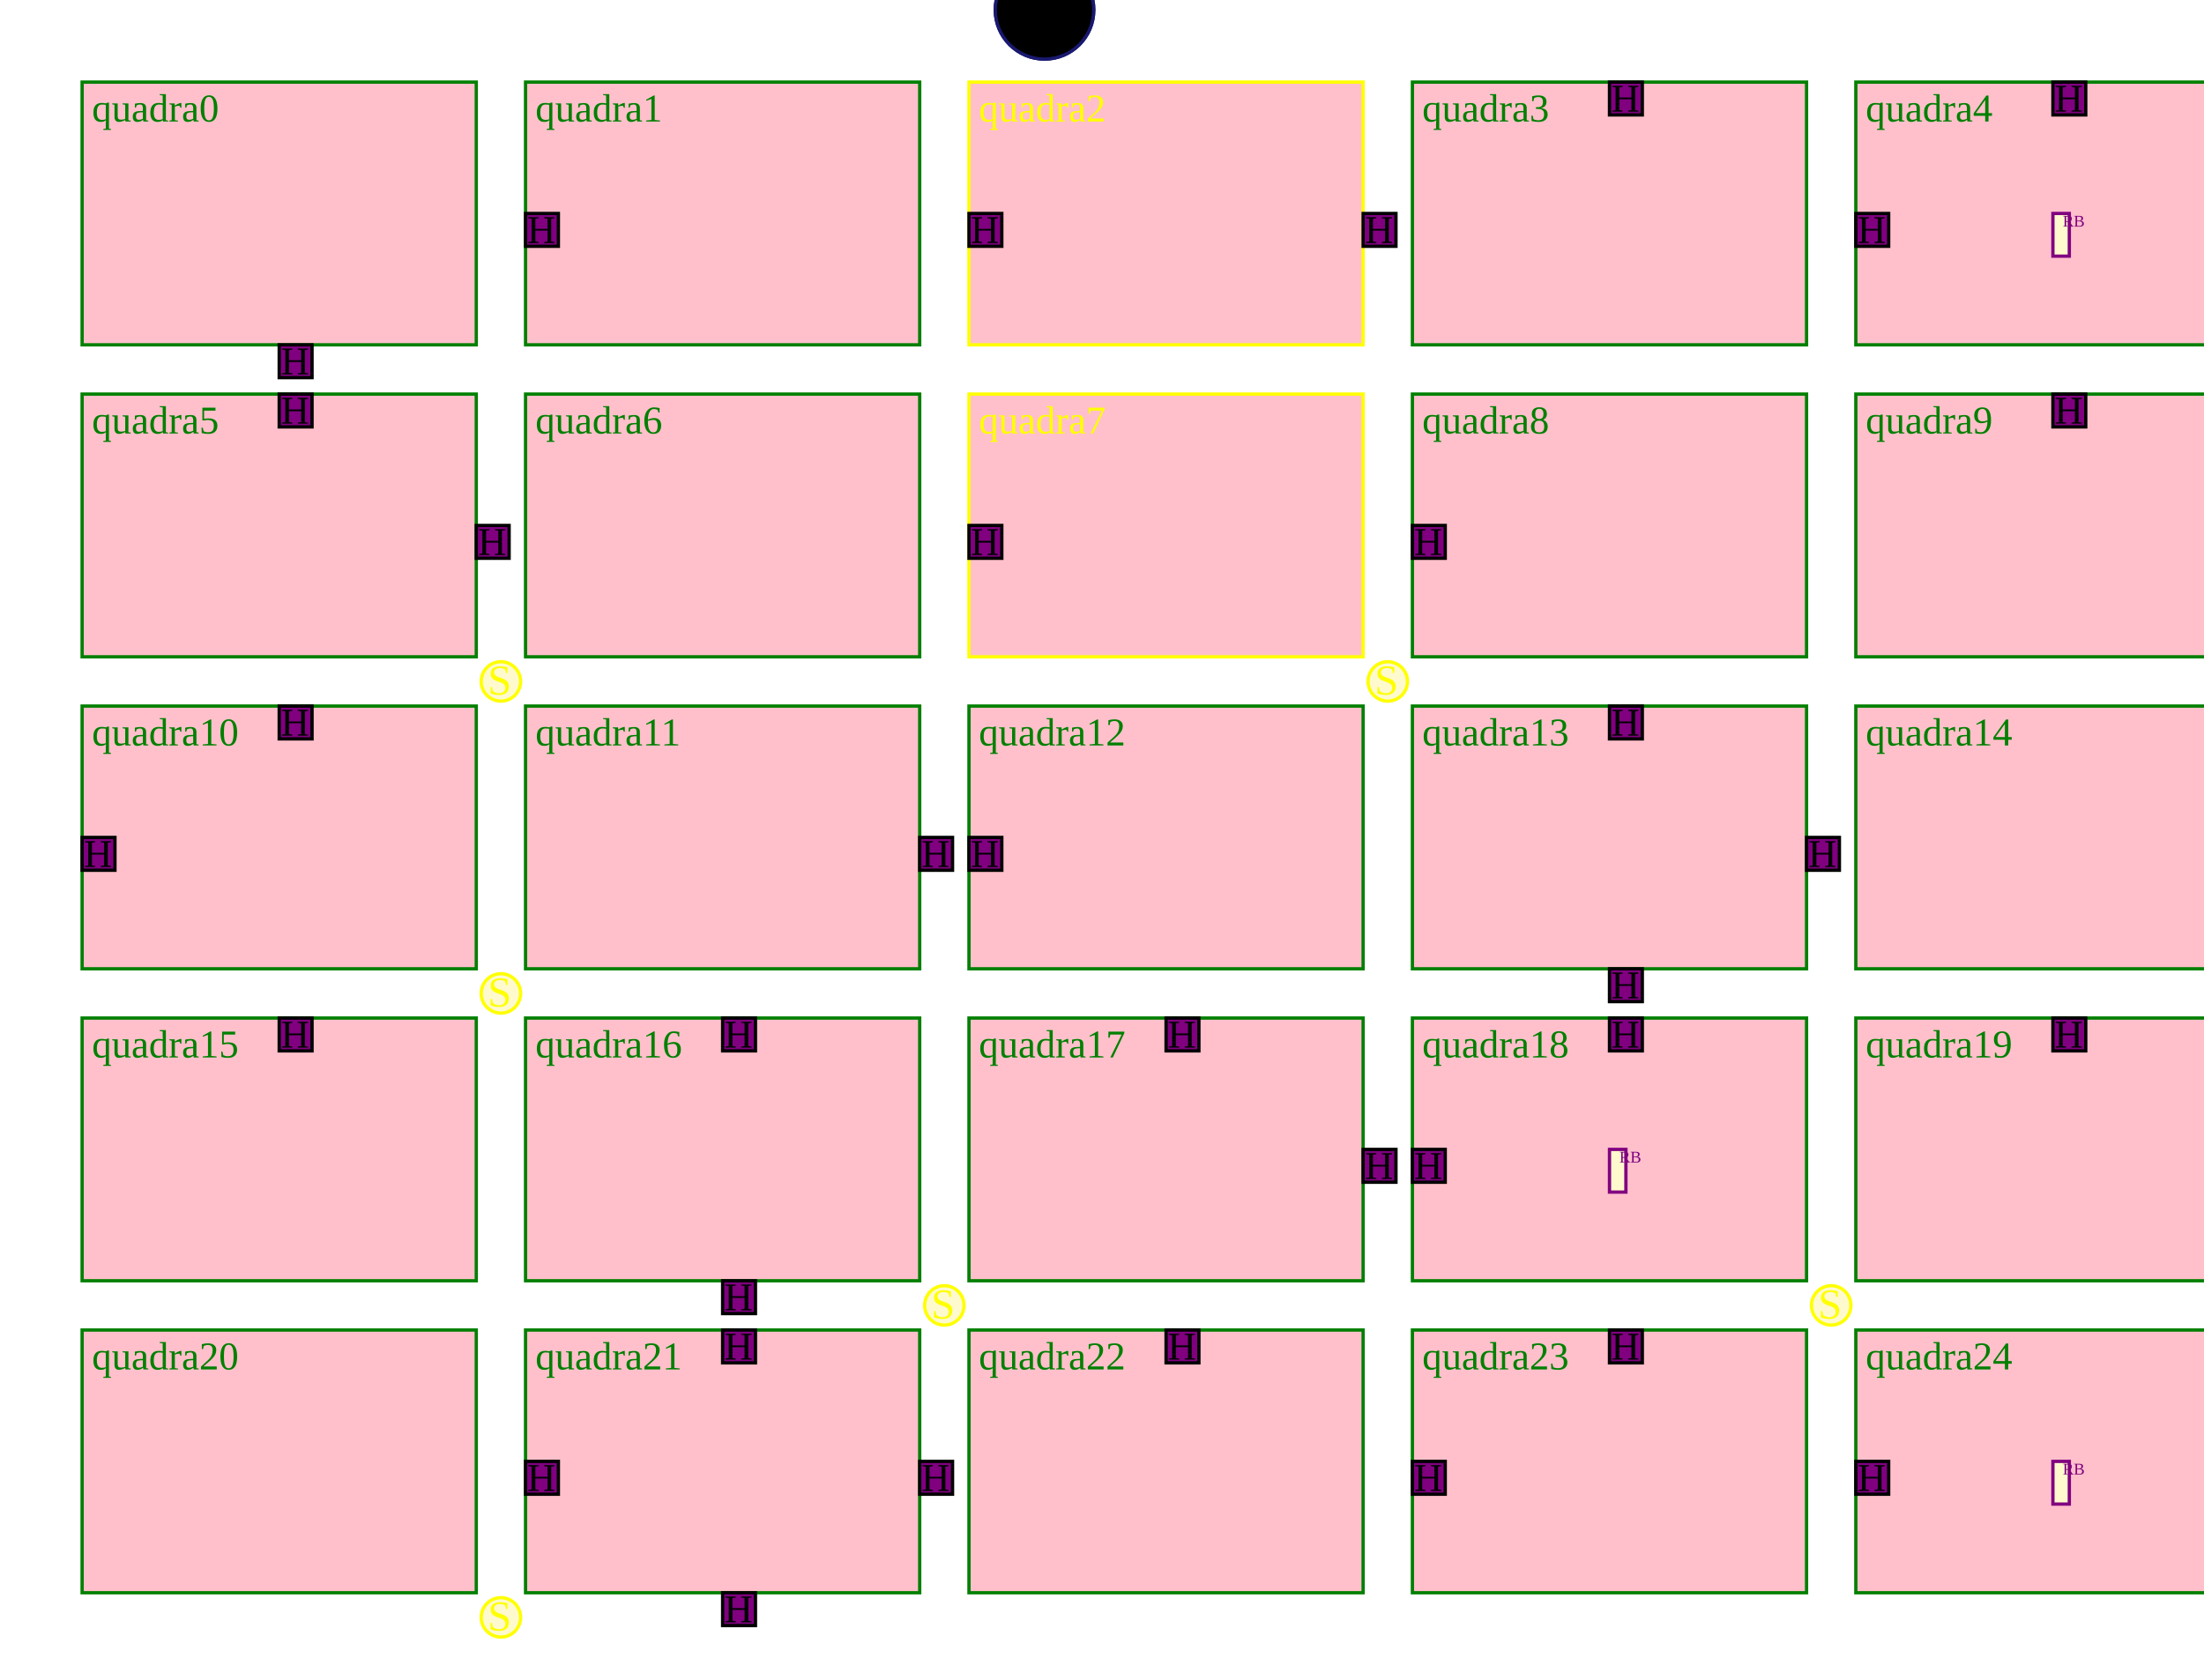
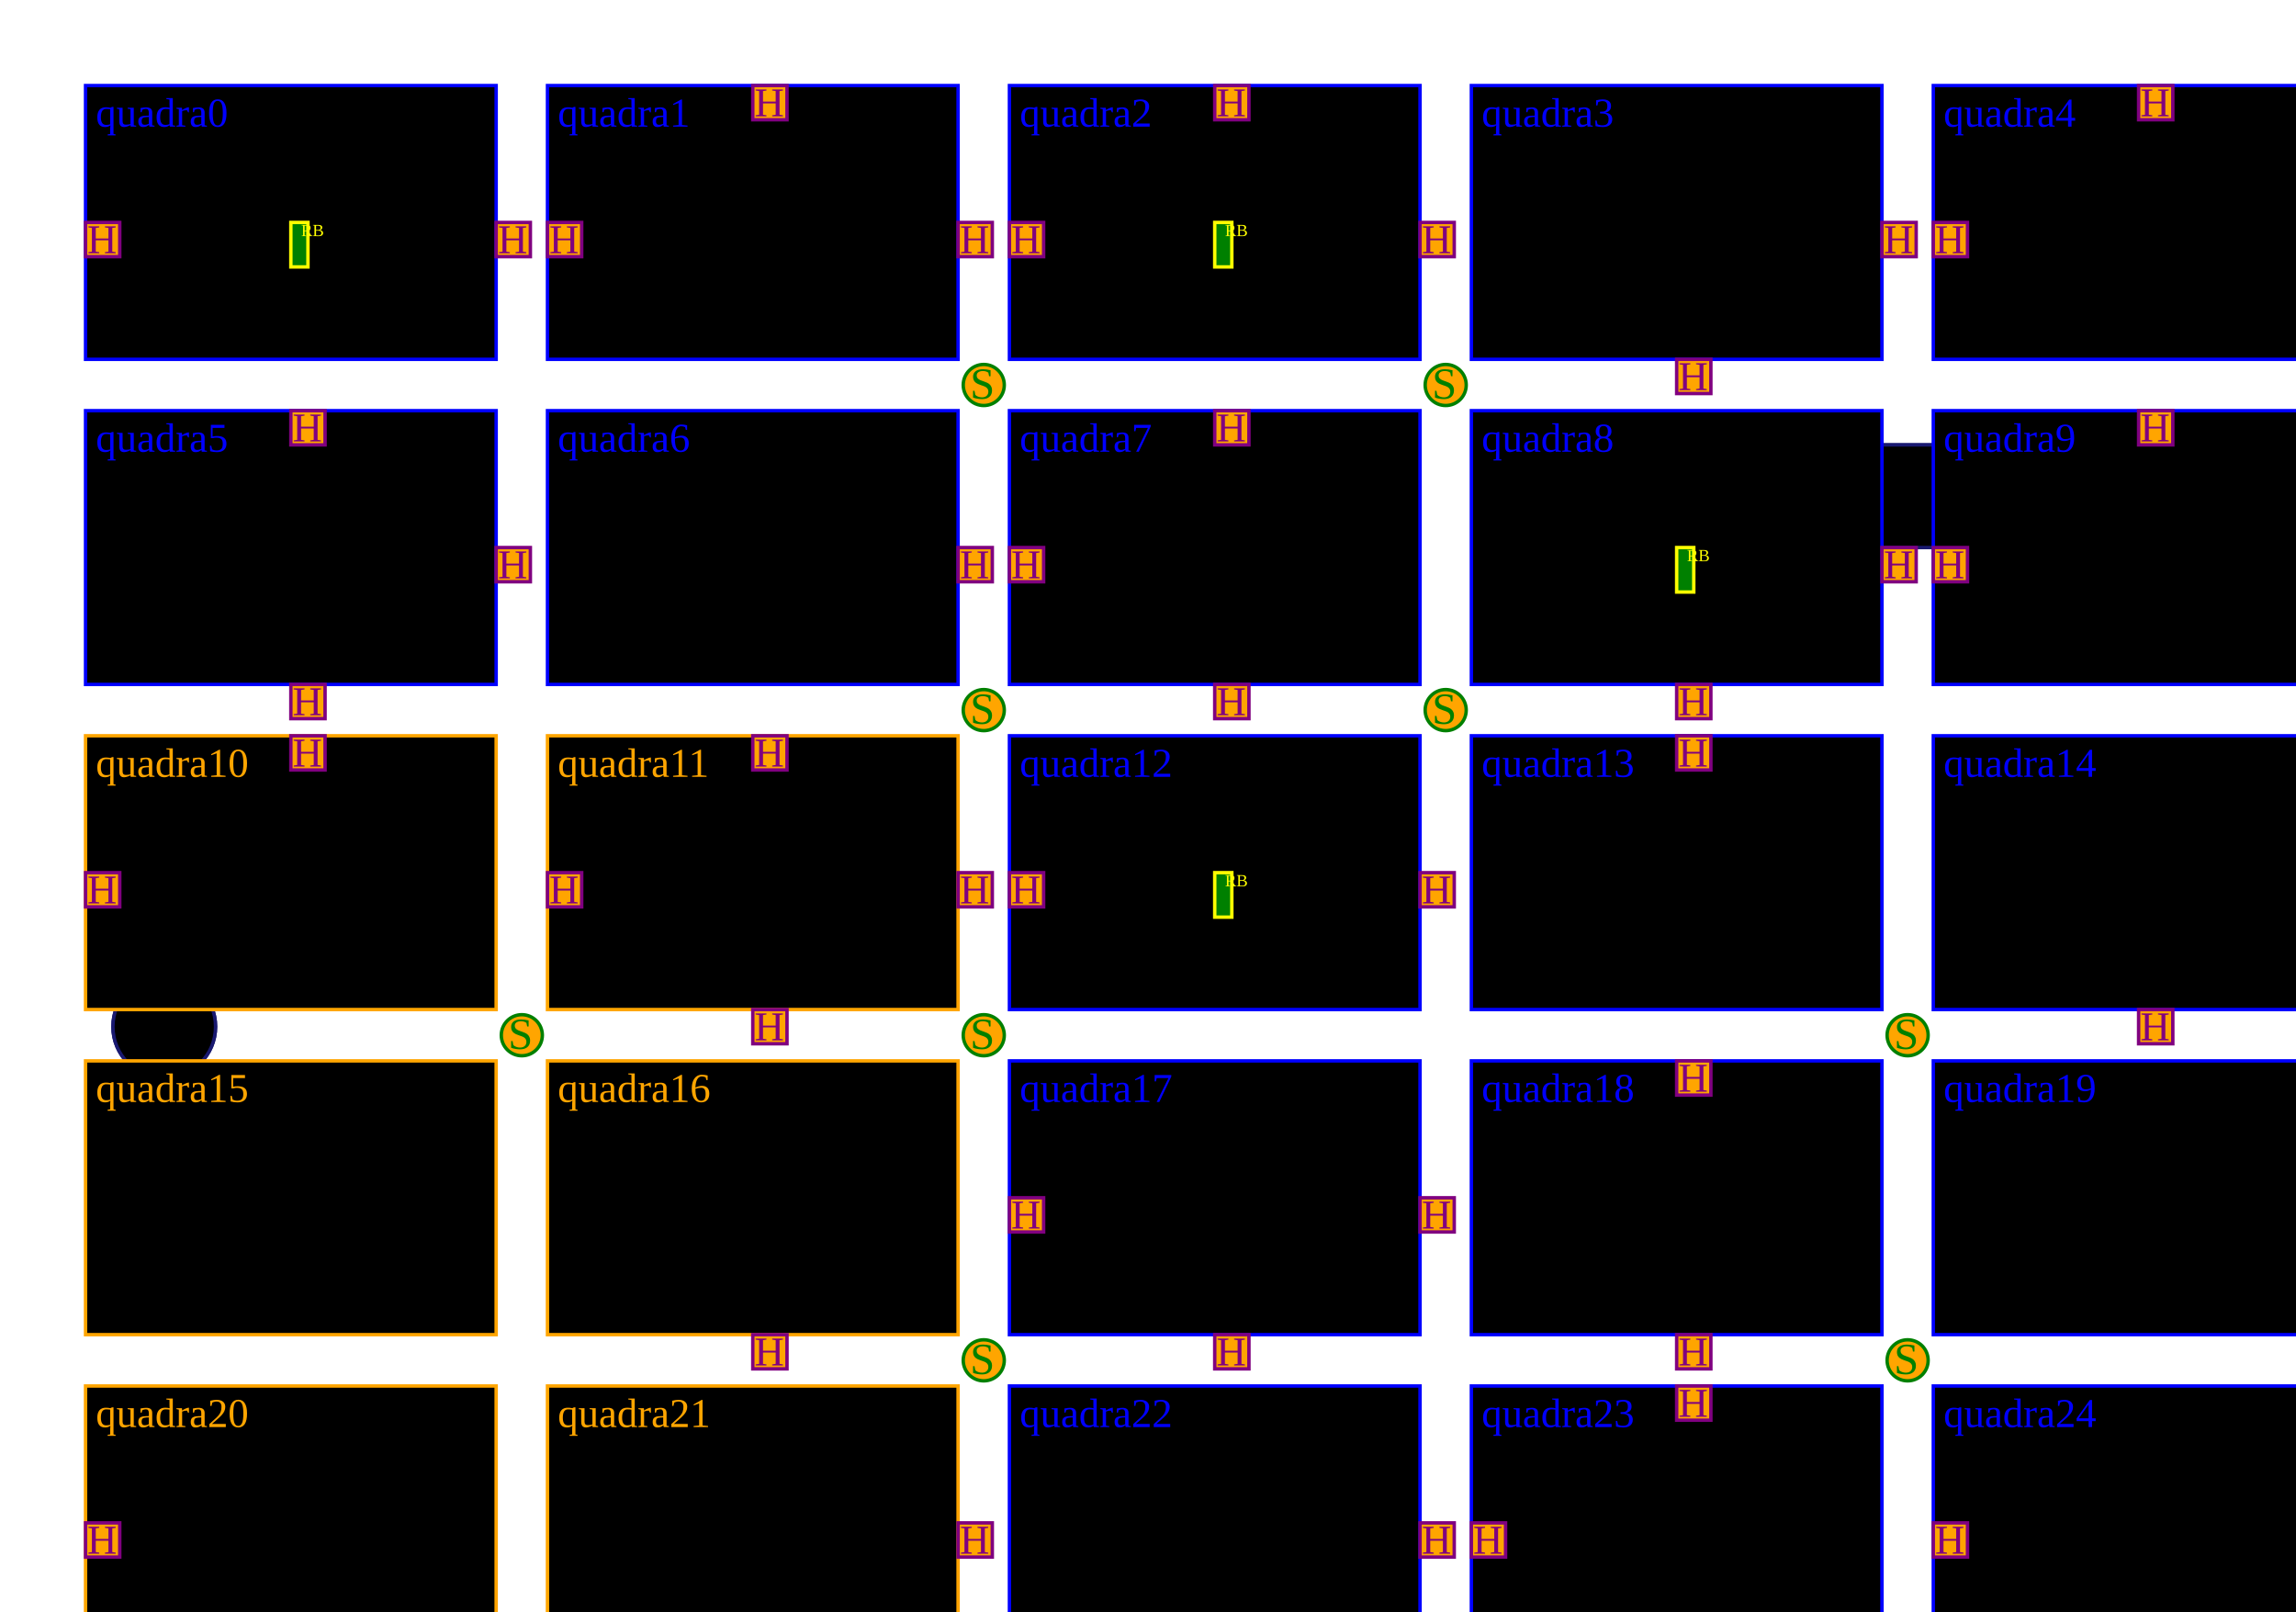
<svg>
-   <circle cx="318" cy="3" r="15" fill="black" stroke="midnightblue" stroke-width="1" />
-   <rect x="28" y="141" width="30" height="30" fill="black" stroke="midnightblue" stroke-width="1" />
-   <circle cx="318" cy="3" r="15" fill="black" stroke="midnightblue" stroke-width="1" />
-   <rect x="28" y="141" width="30" height="30" fill="black" stroke="midnightblue" stroke-width="1" />
-   <rect x="25" y="25" width="120" height="80" fill="pink" stroke="green" stroke-width="1" />
-   <text x="28" y="37" font-size="12" fill="green"> quadra0 </text>
-   <rect x="160" y="25" width="120" height="80" fill="pink" stroke="green" stroke-width="1" />
-   <text x="163" y="37" font-size="12" fill="green"> quadra1 </text>
-   <rect x="295" y="25" width="120" height="80" fill="pink" stroke="yellow" stroke-width="1" />
-   <text x="298" y="37" font-size="12" fill="yellow"> quadra2 </text>
-   <rect x="430" y="25" width="120" height="80" fill="pink" stroke="green" stroke-width="1" />
-   <text x="433" y="37" font-size="12" fill="green"> quadra3 </text>
-   <rect x="565" y="25" width="120" height="80" fill="pink" stroke="green" stroke-width="1" />
-   <text x="568" y="37" font-size="12" fill="green"> quadra4 </text>
-   <rect x="25" y="120" width="120" height="80" fill="pink" stroke="green" stroke-width="1" />
-   <text x="28" y="132" font-size="12" fill="green"> quadra5 </text>
-   <rect x="160" y="120" width="120" height="80" fill="pink" stroke="green" stroke-width="1" />
-   <text x="163" y="132" font-size="12" fill="green"> quadra6 </text>
-   <rect x="295" y="120" width="120" height="80" fill="pink" stroke="yellow" stroke-width="1" />
-   <text x="298" y="132" font-size="12" fill="yellow"> quadra7 </text>
-   <rect x="430" y="120" width="120" height="80" fill="pink" stroke="green" stroke-width="1" />
-   <text x="433" y="132" font-size="12" fill="green"> quadra8 </text>
-   <rect x="565" y="120" width="120" height="80" fill="pink" stroke="green" stroke-width="1" />
-   <text x="568" y="132" font-size="12" fill="green"> quadra9 </text>
-   <rect x="25" y="215" width="120" height="80" fill="pink" stroke="green" stroke-width="1" />
-   <text x="28" y="227" font-size="12" fill="green"> quadra10 </text>
-   <rect x="160" y="215" width="120" height="80" fill="pink" stroke="green" stroke-width="1" />
-   <text x="163" y="227" font-size="12" fill="green"> quadra11 </text>
-   <rect x="295" y="215" width="120" height="80" fill="pink" stroke="green" stroke-width="1" />
-   <text x="298" y="227" font-size="12" fill="green"> quadra12 </text>
-   <rect x="430" y="215" width="120" height="80" fill="pink" stroke="green" stroke-width="1" />
-   <text x="433" y="227" font-size="12" fill="green"> quadra13 </text>
-   <rect x="565" y="215" width="120" height="80" fill="pink" stroke="green" stroke-width="1" />
-   <text x="568" y="227" font-size="12" fill="green"> quadra14 </text>
-   <rect x="25" y="310" width="120" height="80" fill="pink" stroke="green" stroke-width="1" />
-   <text x="28" y="322" font-size="12" fill="green"> quadra15 </text>
-   <rect x="160" y="310" width="120" height="80" fill="pink" stroke="green" stroke-width="1" />
-   <text x="163" y="322" font-size="12" fill="green"> quadra16 </text>
-   <rect x="295" y="310" width="120" height="80" fill="pink" stroke="green" stroke-width="1" />
-   <text x="298" y="322" font-size="12" fill="green"> quadra17 </text>
-   <rect x="430" y="310" width="120" height="80" fill="pink" stroke="green" stroke-width="1" />
-   <text x="433" y="322" font-size="12" fill="green"> quadra18 </text>
-   <rect x="565" y="310" width="120" height="80" fill="pink" stroke="green" stroke-width="1" />
-   <text x="568" y="322" font-size="12" fill="green"> quadra19 </text>
-   <rect x="25" y="405" width="120" height="80" fill="pink" stroke="green" stroke-width="1" />
-   <text x="28" y="417" font-size="12" fill="green"> quadra20 </text>
-   <rect x="160" y="405" width="120" height="80" fill="pink" stroke="green" stroke-width="1" />
-   <text x="163" y="417" font-size="12" fill="green"> quadra21 </text>
-   <rect x="295" y="405" width="120" height="80" fill="pink" stroke="green" stroke-width="1" />
-   <text x="298" y="417" font-size="12" fill="green"> quadra22 </text>
-   <rect x="430" y="405" width="120" height="80" fill="pink" stroke="green" stroke-width="1" />
-   <text x="433" y="417" font-size="12" fill="green"> quadra23 </text>
-   <rect x="565" y="405" width="120" height="80" fill="pink" stroke="green" stroke-width="1" />
-   <text x="568" y="417" font-size="12" fill="green"> quadra24 </text>
-   <rect x="85" y="105" width="10" height="10" fill="purple" stroke="black" stroke-width="1" />
-   <text x="85.5" y="114" font-size="12" fill="black"> H </text>
-   <rect x="160" y="65" width="10" height="10" fill="purple" stroke="black" stroke-width="1" />
-   <text x="160.5" y="74" font-size="12" fill="black"> H </text>
-   <rect x="415" y="65" width="10" height="10" fill="purple" stroke="black" stroke-width="1" />
-   <text x="415.5" y="74" font-size="12" fill="black"> H </text>
-   <rect x="295" y="65" width="10" height="10" fill="purple" stroke="black" stroke-width="1" />
-   <text x="295.5" y="74" font-size="12" fill="black"> H </text>
-   <rect x="490" y="25" width="10" height="10" fill="purple" stroke="black" stroke-width="1" />
-   <text x="490.5" y="34" font-size="12" fill="black"> H </text>
-   <rect x="625" y="25" width="10" height="10" fill="purple" stroke="black" stroke-width="1" />
-   <text x="625.5" y="34" font-size="12" fill="black"> H </text>
-   <rect x="685" y="65" width="10" height="10" fill="purple" stroke="black" stroke-width="1" />
-   <text x="685.5" y="74" font-size="12" fill="black"> H </text>
-   <rect x="565" y="65" width="10" height="10" fill="purple" stroke="black" stroke-width="1" />
-   <text x="565.5" y="74" font-size="12" fill="black"> H </text>
-   <rect x="85" y="120" width="10" height="10" fill="purple" stroke="black" stroke-width="1" />
-   <text x="85.5" y="129" font-size="12" fill="black"> H </text>
-   <rect x="145" y="160" width="10" height="10" fill="purple" stroke="black" stroke-width="1" />
-   <text x="145.5" y="169" font-size="12" fill="black"> H </text>
-   <rect x="295" y="160" width="10" height="10" fill="purple" stroke="black" stroke-width="1" />
-   <text x="295.5" y="169" font-size="12" fill="black"> H </text>
-   <rect x="430" y="160" width="10" height="10" fill="purple" stroke="black" stroke-width="1" />
-   <text x="430.5" y="169" font-size="12" fill="black"> H </text>
-   <rect x="625" y="120" width="10" height="10" fill="purple" stroke="black" stroke-width="1" />
-   <text x="625.5" y="129" font-size="12" fill="black"> H </text>
-   <rect x="85" y="215" width="10" height="10" fill="purple" stroke="black" stroke-width="1" />
-   <text x="85.5" y="224" font-size="12" fill="black"> H </text>
-   <rect x="25" y="255" width="10" height="10" fill="purple" stroke="black" stroke-width="1" />
-   <text x="25.5" y="264" font-size="12" fill="black"> H </text>
-   <rect x="280" y="255" width="10" height="10" fill="purple" stroke="black" stroke-width="1" />
-   <text x="280.5" y="264" font-size="12" fill="black"> H </text>
-   <rect x="295" y="255" width="10" height="10" fill="purple" stroke="black" stroke-width="1" />
-   <text x="295.5" y="264" font-size="12" fill="black"> H </text>
-   <rect x="490" y="215" width="10" height="10" fill="purple" stroke="black" stroke-width="1" />
-   <text x="490.5" y="224" font-size="12" fill="black"> H </text>
-   <rect x="550" y="255" width="10" height="10" fill="purple" stroke="black" stroke-width="1" />
-   <text x="550.5" y="264" font-size="12" fill="black"> H </text>
-   <rect x="490" y="295" width="10" height="10" fill="purple" stroke="black" stroke-width="1" />
-   <text x="490.5" y="304" font-size="12" fill="black"> H </text>
-   <rect x="685" y="255" width="10" height="10" fill="purple" stroke="black" stroke-width="1" />
-   <text x="685.5" y="264" font-size="12" fill="black"> H </text>
-   <rect x="85" y="310" width="10" height="10" fill="purple" stroke="black" stroke-width="1" />
-   <text x="85.5" y="319" font-size="12" fill="black"> H </text>
-   <rect x="220" y="310" width="10" height="10" fill="purple" stroke="black" stroke-width="1" />
-   <text x="220.5" y="319" font-size="12" fill="black"> H </text>
-   <rect x="220" y="390" width="10" height="10" fill="purple" stroke="black" stroke-width="1" />
-   <text x="220.5" y="399" font-size="12" fill="black"> H </text>
-   <rect x="355" y="310" width="10" height="10" fill="purple" stroke="black" stroke-width="1" />
-   <text x="355.5" y="319" font-size="12" fill="black"> H </text>
-   <rect x="415" y="350" width="10" height="10" fill="purple" stroke="black" stroke-width="1" />
-   <text x="415.5" y="359" font-size="12" fill="black"> H </text>
-   <rect x="490" y="310" width="10" height="10" fill="purple" stroke="black" stroke-width="1" />
-   <text x="490.5" y="319" font-size="12" fill="black"> H </text>
-   <rect x="430" y="350" width="10" height="10" fill="purple" stroke="black" stroke-width="1" />
-   <text x="430.5" y="359" font-size="12" fill="black"> H </text>
-   <rect x="625" y="310" width="10" height="10" fill="purple" stroke="black" stroke-width="1" />
-   <text x="625.5" y="319" font-size="12" fill="black"> H </text>
-   <rect x="220" y="405" width="10" height="10" fill="purple" stroke="black" stroke-width="1" />
-   <text x="220.5" y="414" font-size="12" fill="black"> H </text>
-   <rect x="280" y="445" width="10" height="10" fill="purple" stroke="black" stroke-width="1" />
-   <text x="280.5" y="454" font-size="12" fill="black"> H </text>
-   <rect x="220" y="485" width="10" height="10" fill="purple" stroke="black" stroke-width="1" />
-   <text x="220.5" y="494" font-size="12" fill="black"> H </text>
-   <rect x="160" y="445" width="10" height="10" fill="purple" stroke="black" stroke-width="1" />
-   <text x="160.5" y="454" font-size="12" fill="black"> H </text>
-   <rect x="355" y="405" width="10" height="10" fill="purple" stroke="black" stroke-width="1" />
-   <text x="355.5" y="414" font-size="12" fill="black"> H </text>
-   <rect x="490" y="405" width="10" height="10" fill="purple" stroke="black" stroke-width="1" />
-   <text x="490.5" y="414" font-size="12" fill="black"> H </text>
-   <rect x="430" y="445" width="10" height="10" fill="purple" stroke="black" stroke-width="1" />
-   <text x="430.5" y="454" font-size="12" fill="black"> H </text>
-   <rect x="565" y="445" width="10" height="10" fill="purple" stroke="black" stroke-width="1" />
-   <text x="565.5" y="454" font-size="12" fill="black"> H </text>
-   <circle cx="152.5" cy="207.5" r="6" fill="lemonchiffon" stroke="yellow" stroke-width="1" />
-   <text x="148.5" y="211.5" font-size="13" fill="yellow"> S </text>
-   <circle cx="422.5" cy="207.5" r="6" fill="lemonchiffon" stroke="yellow" stroke-width="1" />
-   <text x="418.5" y="211.5" font-size="13" fill="yellow"> S </text>
-   <circle cx="152.5" cy="302.5" r="6" fill="lemonchiffon" stroke="yellow" stroke-width="1" />
-   <text x="148.5" y="306.5" font-size="13" fill="yellow"> S </text>
-   <circle cx="287.5" cy="397.5" r="6" fill="lemonchiffon" stroke="yellow" stroke-width="1" />
-   <text x="283.5" y="401.5" font-size="13" fill="yellow"> S </text>
-   <circle cx="557.5" cy="397.5" r="6" fill="lemonchiffon" stroke="yellow" stroke-width="1" />
-   <text x="553.5" y="401.5" font-size="13" fill="yellow"> S </text>
-   <circle cx="152.5" cy="492.5" r="6" fill="lemonchiffon" stroke="yellow" stroke-width="1" />
-   <text x="148.5" y="496.5" font-size="13" fill="yellow"> S </text>
-   <rect x="625" y="65" width="5" height="13" fill="lemonchiffon" stroke="purple" stroke-width="1" />
-   <text x="628" y="69" font-size="5" fill="purple"> RB </text>
-   <rect x="490" y="350" width="5" height="13" fill="lemonchiffon" stroke="purple" stroke-width="1" />
-   <text x="493" y="354" font-size="5" fill="purple"> RB </text>
-   <rect x="625" y="445" width="5" height="13" fill="lemonchiffon" stroke="purple" stroke-width="1" />
-   <text x="628" y="449" font-size="5" fill="purple"> RB </text>
+   <circle cx="48" cy="300" r="15" fill="black" stroke="midnightblue" stroke-width="1" />
+   <rect x="544" y="130" width="30" height="30" fill="black" stroke="midnightblue" stroke-width="1" />
+   <circle cx="48" cy="300" r="15" fill="black" stroke="midnightblue" stroke-width="1" />
+   <rect x="544" y="130" width="30" height="30" fill="black" stroke="midnightblue" stroke-width="1" />
+   <rect x="25" y="25" width="120" height="80" fill="black" stroke="blue" stroke-width="1" />
+   <text x="28" y="37" font-size="12" fill="blue"> quadra0 </text>
+   <rect x="160" y="25" width="120" height="80" fill="black" stroke="blue" stroke-width="1" />
+   <text x="163" y="37" font-size="12" fill="blue"> quadra1 </text>
+   <rect x="295" y="25" width="120" height="80" fill="black" stroke="blue" stroke-width="1" />
+   <text x="298" y="37" font-size="12" fill="blue"> quadra2 </text>
+   <rect x="430" y="25" width="120" height="80" fill="black" stroke="blue" stroke-width="1" />
+   <text x="433" y="37" font-size="12" fill="blue"> quadra3 </text>
+   <rect x="565" y="25" width="120" height="80" fill="black" stroke="blue" stroke-width="1" />
+   <text x="568" y="37" font-size="12" fill="blue"> quadra4 </text>
+   <rect x="25" y="120" width="120" height="80" fill="black" stroke="blue" stroke-width="1" />
+   <text x="28" y="132" font-size="12" fill="blue"> quadra5 </text>
+   <rect x="160" y="120" width="120" height="80" fill="black" stroke="blue" stroke-width="1" />
+   <text x="163" y="132" font-size="12" fill="blue"> quadra6 </text>
+   <rect x="295" y="120" width="120" height="80" fill="black" stroke="blue" stroke-width="1" />
+   <text x="298" y="132" font-size="12" fill="blue"> quadra7 </text>
+   <rect x="430" y="120" width="120" height="80" fill="black" stroke="blue" stroke-width="1" />
+   <text x="433" y="132" font-size="12" fill="blue"> quadra8 </text>
+   <rect x="565" y="120" width="120" height="80" fill="black" stroke="blue" stroke-width="1" />
+   <text x="568" y="132" font-size="12" fill="blue"> quadra9 </text>
+   <rect x="25" y="215" width="120" height="80" fill="black" stroke="orange" stroke-width="1" />
+   <text x="28" y="227" font-size="12" fill="orange"> quadra10 </text>
+   <rect x="160" y="215" width="120" height="80" fill="black" stroke="orange" stroke-width="1" />
+   <text x="163" y="227" font-size="12" fill="orange"> quadra11 </text>
+   <rect x="295" y="215" width="120" height="80" fill="black" stroke="blue" stroke-width="1" />
+   <text x="298" y="227" font-size="12" fill="blue"> quadra12 </text>
+   <rect x="430" y="215" width="120" height="80" fill="black" stroke="blue" stroke-width="1" />
+   <text x="433" y="227" font-size="12" fill="blue"> quadra13 </text>
+   <rect x="565" y="215" width="120" height="80" fill="black" stroke="blue" stroke-width="1" />
+   <text x="568" y="227" font-size="12" fill="blue"> quadra14 </text>
+   <rect x="25" y="310" width="120" height="80" fill="black" stroke="orange" stroke-width="1" />
+   <text x="28" y="322" font-size="12" fill="orange"> quadra15 </text>
+   <rect x="160" y="310" width="120" height="80" fill="black" stroke="orange" stroke-width="1" />
+   <text x="163" y="322" font-size="12" fill="orange"> quadra16 </text>
+   <rect x="295" y="310" width="120" height="80" fill="black" stroke="blue" stroke-width="1" />
+   <text x="298" y="322" font-size="12" fill="blue"> quadra17 </text>
+   <rect x="430" y="310" width="120" height="80" fill="black" stroke="blue" stroke-width="1" />
+   <text x="433" y="322" font-size="12" fill="blue"> quadra18 </text>
+   <rect x="565" y="310" width="120" height="80" fill="black" stroke="blue" stroke-width="1" />
+   <text x="568" y="322" font-size="12" fill="blue"> quadra19 </text>
+   <rect x="25" y="405" width="120" height="80" fill="black" stroke="orange" stroke-width="1" />
+   <text x="28" y="417" font-size="12" fill="orange"> quadra20 </text>
+   <rect x="160" y="405" width="120" height="80" fill="black" stroke="orange" stroke-width="1" />
+   <text x="163" y="417" font-size="12" fill="orange"> quadra21 </text>
+   <rect x="295" y="405" width="120" height="80" fill="black" stroke="blue" stroke-width="1" />
+   <text x="298" y="417" font-size="12" fill="blue"> quadra22 </text>
+   <rect x="430" y="405" width="120" height="80" fill="black" stroke="blue" stroke-width="1" />
+   <text x="433" y="417" font-size="12" fill="blue"> quadra23 </text>
+   <rect x="565" y="405" width="120" height="80" fill="black" stroke="blue" stroke-width="1" />
+   <text x="568" y="417" font-size="12" fill="blue"> quadra24 </text>
+   <rect x="145" y="65" width="10" height="10" fill="orange" stroke="purple" stroke-width="1" />
+   <text x="145.5" y="74" font-size="12" fill="purple"> H </text>
+   <rect x="25" y="65" width="10" height="10" fill="orange" stroke="purple" stroke-width="1" />
+   <text x="25.5" y="74" font-size="12" fill="purple"> H </text>
+   <rect x="220" y="25" width="10" height="10" fill="orange" stroke="purple" stroke-width="1" />
+   <text x="220.5" y="34" font-size="12" fill="purple"> H </text>
+   <rect x="280" y="65" width="10" height="10" fill="orange" stroke="purple" stroke-width="1" />
+   <text x="280.5" y="74" font-size="12" fill="purple"> H </text>
+   <rect x="160" y="65" width="10" height="10" fill="orange" stroke="purple" stroke-width="1" />
+   <text x="160.5" y="74" font-size="12" fill="purple"> H </text>
+   <rect x="355" y="25" width="10" height="10" fill="orange" stroke="purple" stroke-width="1" />
+   <text x="355.5" y="34" font-size="12" fill="purple"> H </text>
+   <rect x="415" y="65" width="10" height="10" fill="orange" stroke="purple" stroke-width="1" />
+   <text x="415.5" y="74" font-size="12" fill="purple"> H </text>
+   <rect x="295" y="65" width="10" height="10" fill="orange" stroke="purple" stroke-width="1" />
+   <text x="295.5" y="74" font-size="12" fill="purple"> H </text>
+   <rect x="550" y="65" width="10" height="10" fill="orange" stroke="purple" stroke-width="1" />
+   <text x="550.5" y="74" font-size="12" fill="purple"> H </text>
+   <rect x="490" y="105" width="10" height="10" fill="orange" stroke="purple" stroke-width="1" />
+   <text x="490.5" y="114" font-size="12" fill="purple"> H </text>
+   <rect x="625" y="25" width="10" height="10" fill="orange" stroke="purple" stroke-width="1" />
+   <text x="625.5" y="34" font-size="12" fill="purple"> H </text>
+   <rect x="685" y="65" width="10" height="10" fill="orange" stroke="purple" stroke-width="1" />
+   <text x="685.5" y="74" font-size="12" fill="purple"> H </text>
+   <rect x="565" y="65" width="10" height="10" fill="orange" stroke="purple" stroke-width="1" />
+   <text x="565.5" y="74" font-size="12" fill="purple"> H </text>
+   <rect x="85" y="120" width="10" height="10" fill="orange" stroke="purple" stroke-width="1" />
+   <text x="85.5" y="129" font-size="12" fill="purple"> H </text>
+   <rect x="145" y="160" width="10" height="10" fill="orange" stroke="purple" stroke-width="1" />
+   <text x="145.5" y="169" font-size="12" fill="purple"> H </text>
+   <rect x="85" y="200" width="10" height="10" fill="orange" stroke="purple" stroke-width="1" />
+   <text x="85.5" y="209" font-size="12" fill="purple"> H </text>
+   <rect x="280" y="160" width="10" height="10" fill="orange" stroke="purple" stroke-width="1" />
+   <text x="280.5" y="169" font-size="12" fill="purple"> H </text>
+   <rect x="355" y="120" width="10" height="10" fill="orange" stroke="purple" stroke-width="1" />
+   <text x="355.5" y="129" font-size="12" fill="purple"> H </text>
+   <rect x="355" y="200" width="10" height="10" fill="orange" stroke="purple" stroke-width="1" />
+   <text x="355.5" y="209" font-size="12" fill="purple"> H </text>
+   <rect x="295" y="160" width="10" height="10" fill="orange" stroke="purple" stroke-width="1" />
+   <text x="295.5" y="169" font-size="12" fill="purple"> H </text>
+   <rect x="550" y="160" width="10" height="10" fill="orange" stroke="purple" stroke-width="1" />
+   <text x="550.5" y="169" font-size="12" fill="purple"> H </text>
+   <rect x="490" y="200" width="10" height="10" fill="orange" stroke="purple" stroke-width="1" />
+   <text x="490.5" y="209" font-size="12" fill="purple"> H </text>
+   <rect x="625" y="120" width="10" height="10" fill="orange" stroke="purple" stroke-width="1" />
+   <text x="625.5" y="129" font-size="12" fill="purple"> H </text>
+   <rect x="565" y="160" width="10" height="10" fill="orange" stroke="purple" stroke-width="1" />
+   <text x="565.5" y="169" font-size="12" fill="purple"> H </text>
+   <rect x="85" y="215" width="10" height="10" fill="orange" stroke="purple" stroke-width="1" />
+   <text x="85.5" y="224" font-size="12" fill="purple"> H </text>
+   <rect x="25" y="255" width="10" height="10" fill="orange" stroke="purple" stroke-width="1" />
+   <text x="25.5" y="264" font-size="12" fill="purple"> H </text>
+   <rect x="220" y="215" width="10" height="10" fill="orange" stroke="purple" stroke-width="1" />
+   <text x="220.5" y="224" font-size="12" fill="purple"> H </text>
+   <rect x="280" y="255" width="10" height="10" fill="orange" stroke="purple" stroke-width="1" />
+   <text x="280.5" y="264" font-size="12" fill="purple"> H </text>
+   <rect x="220" y="295" width="10" height="10" fill="orange" stroke="purple" stroke-width="1" />
+   <text x="220.5" y="304" font-size="12" fill="purple"> H </text>
+   <rect x="160" y="255" width="10" height="10" fill="orange" stroke="purple" stroke-width="1" />
+   <text x="160.5" y="264" font-size="12" fill="purple"> H </text>
+   <rect x="415" y="255" width="10" height="10" fill="orange" stroke="purple" stroke-width="1" />
+   <text x="415.5" y="264" font-size="12" fill="purple"> H </text>
+   <rect x="295" y="255" width="10" height="10" fill="orange" stroke="purple" stroke-width="1" />
+   <text x="295.5" y="264" font-size="12" fill="purple"> H </text>
+   <rect x="490" y="215" width="10" height="10" fill="orange" stroke="purple" stroke-width="1" />
+   <text x="490.5" y="224" font-size="12" fill="purple"> H </text>
+   <rect x="625" y="295" width="10" height="10" fill="orange" stroke="purple" stroke-width="1" />
+   <text x="625.5" y="304" font-size="12" fill="purple"> H </text>
+   <rect x="220" y="390" width="10" height="10" fill="orange" stroke="purple" stroke-width="1" />
+   <text x="220.5" y="399" font-size="12" fill="purple"> H </text>
+   <rect x="415" y="350" width="10" height="10" fill="orange" stroke="purple" stroke-width="1" />
+   <text x="415.5" y="359" font-size="12" fill="purple"> H </text>
+   <rect x="355" y="390" width="10" height="10" fill="orange" stroke="purple" stroke-width="1" />
+   <text x="355.5" y="399" font-size="12" fill="purple"> H </text>
+   <rect x="295" y="350" width="10" height="10" fill="orange" stroke="purple" stroke-width="1" />
+   <text x="295.5" y="359" font-size="12" fill="purple"> H </text>
+   <rect x="490" y="310" width="10" height="10" fill="orange" stroke="purple" stroke-width="1" />
+   <text x="490.5" y="319" font-size="12" fill="purple"> H </text>
+   <rect x="490" y="390" width="10" height="10" fill="orange" stroke="purple" stroke-width="1" />
+   <text x="490.5" y="399" font-size="12" fill="purple"> H </text>
+   <rect x="685" y="350" width="10" height="10" fill="orange" stroke="purple" stroke-width="1" />
+   <text x="685.5" y="359" font-size="12" fill="purple"> H </text>
+   <rect x="85" y="485" width="10" height="10" fill="orange" stroke="purple" stroke-width="1" />
+   <text x="85.5" y="494" font-size="12" fill="purple"> H </text>
+   <rect x="25" y="445" width="10" height="10" fill="orange" stroke="purple" stroke-width="1" />
+   <text x="25.5" y="454" font-size="12" fill="purple"> H </text>
+   <rect x="280" y="445" width="10" height="10" fill="orange" stroke="purple" stroke-width="1" />
+   <text x="280.5" y="454" font-size="12" fill="purple"> H </text>
+   <rect x="415" y="445" width="10" height="10" fill="orange" stroke="purple" stroke-width="1" />
+   <text x="415.5" y="454" font-size="12" fill="purple"> H </text>
+   <rect x="490" y="405" width="10" height="10" fill="orange" stroke="purple" stroke-width="1" />
+   <text x="490.5" y="414" font-size="12" fill="purple"> H </text>
+   <rect x="490" y="485" width="10" height="10" fill="orange" stroke="purple" stroke-width="1" />
+   <text x="490.5" y="494" font-size="12" fill="purple"> H </text>
+   <rect x="430" y="445" width="10" height="10" fill="orange" stroke="purple" stroke-width="1" />
+   <text x="430.5" y="454" font-size="12" fill="purple"> H </text>
+   <rect x="565" y="445" width="10" height="10" fill="orange" stroke="purple" stroke-width="1" />
+   <text x="565.5" y="454" font-size="12" fill="purple"> H </text>
+   <circle cx="287.5" cy="112.5" r="6" fill="orange" stroke="green" stroke-width="1" />
+   <text x="283.5" y="116.5" font-size="13" fill="green"> S </text>
+   <circle cx="422.5" cy="112.5" r="6" fill="orange" stroke="green" stroke-width="1" />
+   <text x="418.5" y="116.5" font-size="13" fill="green"> S </text>
+   <circle cx="287.5" cy="207.5" r="6" fill="orange" stroke="green" stroke-width="1" />
+   <text x="283.5" y="211.5" font-size="13" fill="green"> S </text>
+   <circle cx="422.5" cy="207.5" r="6" fill="orange" stroke="green" stroke-width="1" />
+   <text x="418.5" y="211.5" font-size="13" fill="green"> S </text>
+   <circle cx="152.5" cy="302.5" r="6" fill="orange" stroke="green" stroke-width="1" />
+   <text x="148.5" y="306.5" font-size="13" fill="green"> S </text>
+   <circle cx="287.5" cy="302.5" r="6" fill="orange" stroke="green" stroke-width="1" />
+   <text x="283.5" y="306.5" font-size="13" fill="green"> S </text>
+   <circle cx="557.5" cy="302.5" r="6" fill="orange" stroke="green" stroke-width="1" />
+   <text x="553.5" y="306.5" font-size="13" fill="green"> S </text>
+   <circle cx="287.5" cy="397.5" r="6" fill="orange" stroke="green" stroke-width="1" />
+   <text x="283.5" y="401.5" font-size="13" fill="green"> S </text>
+   <circle cx="557.5" cy="397.5" r="6" fill="orange" stroke="green" stroke-width="1" />
+   <text x="553.5" y="401.5" font-size="13" fill="green"> S </text>
+   <rect x="85" y="65" width="5" height="13" fill="green" stroke="yellow" stroke-width="1" />
+   <text x="88" y="69" font-size="5" fill="yellow"> RB </text>
+   <rect x="355" y="65" width="5" height="13" fill="green" stroke="yellow" stroke-width="1" />
+   <text x="358" y="69" font-size="5" fill="yellow"> RB </text>
+   <rect x="490" y="160" width="5" height="13" fill="green" stroke="yellow" stroke-width="1" />
+   <text x="493" y="164" font-size="5" fill="yellow"> RB </text>
+   <rect x="355" y="255" width="5" height="13" fill="green" stroke="yellow" stroke-width="1" />
+   <text x="358" y="259" font-size="5" fill="yellow"> RB </text>
</svg>
